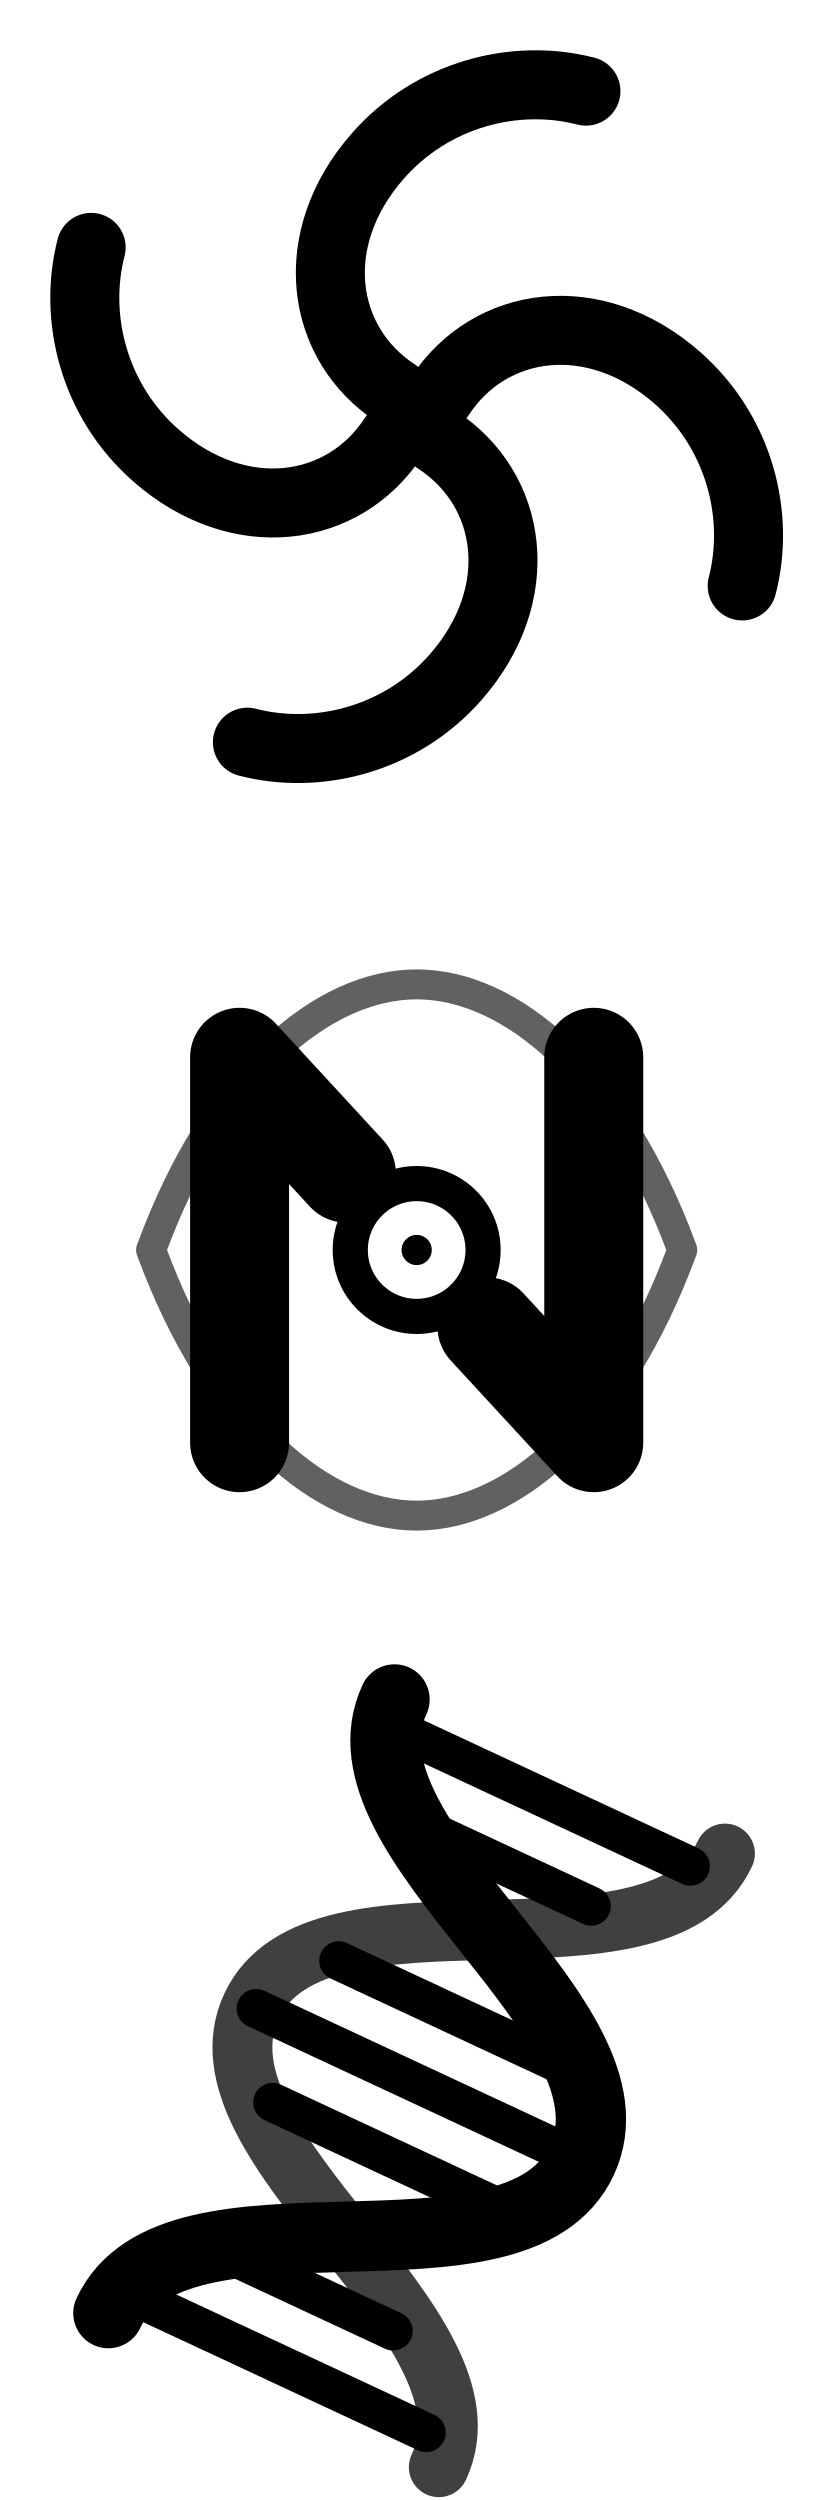
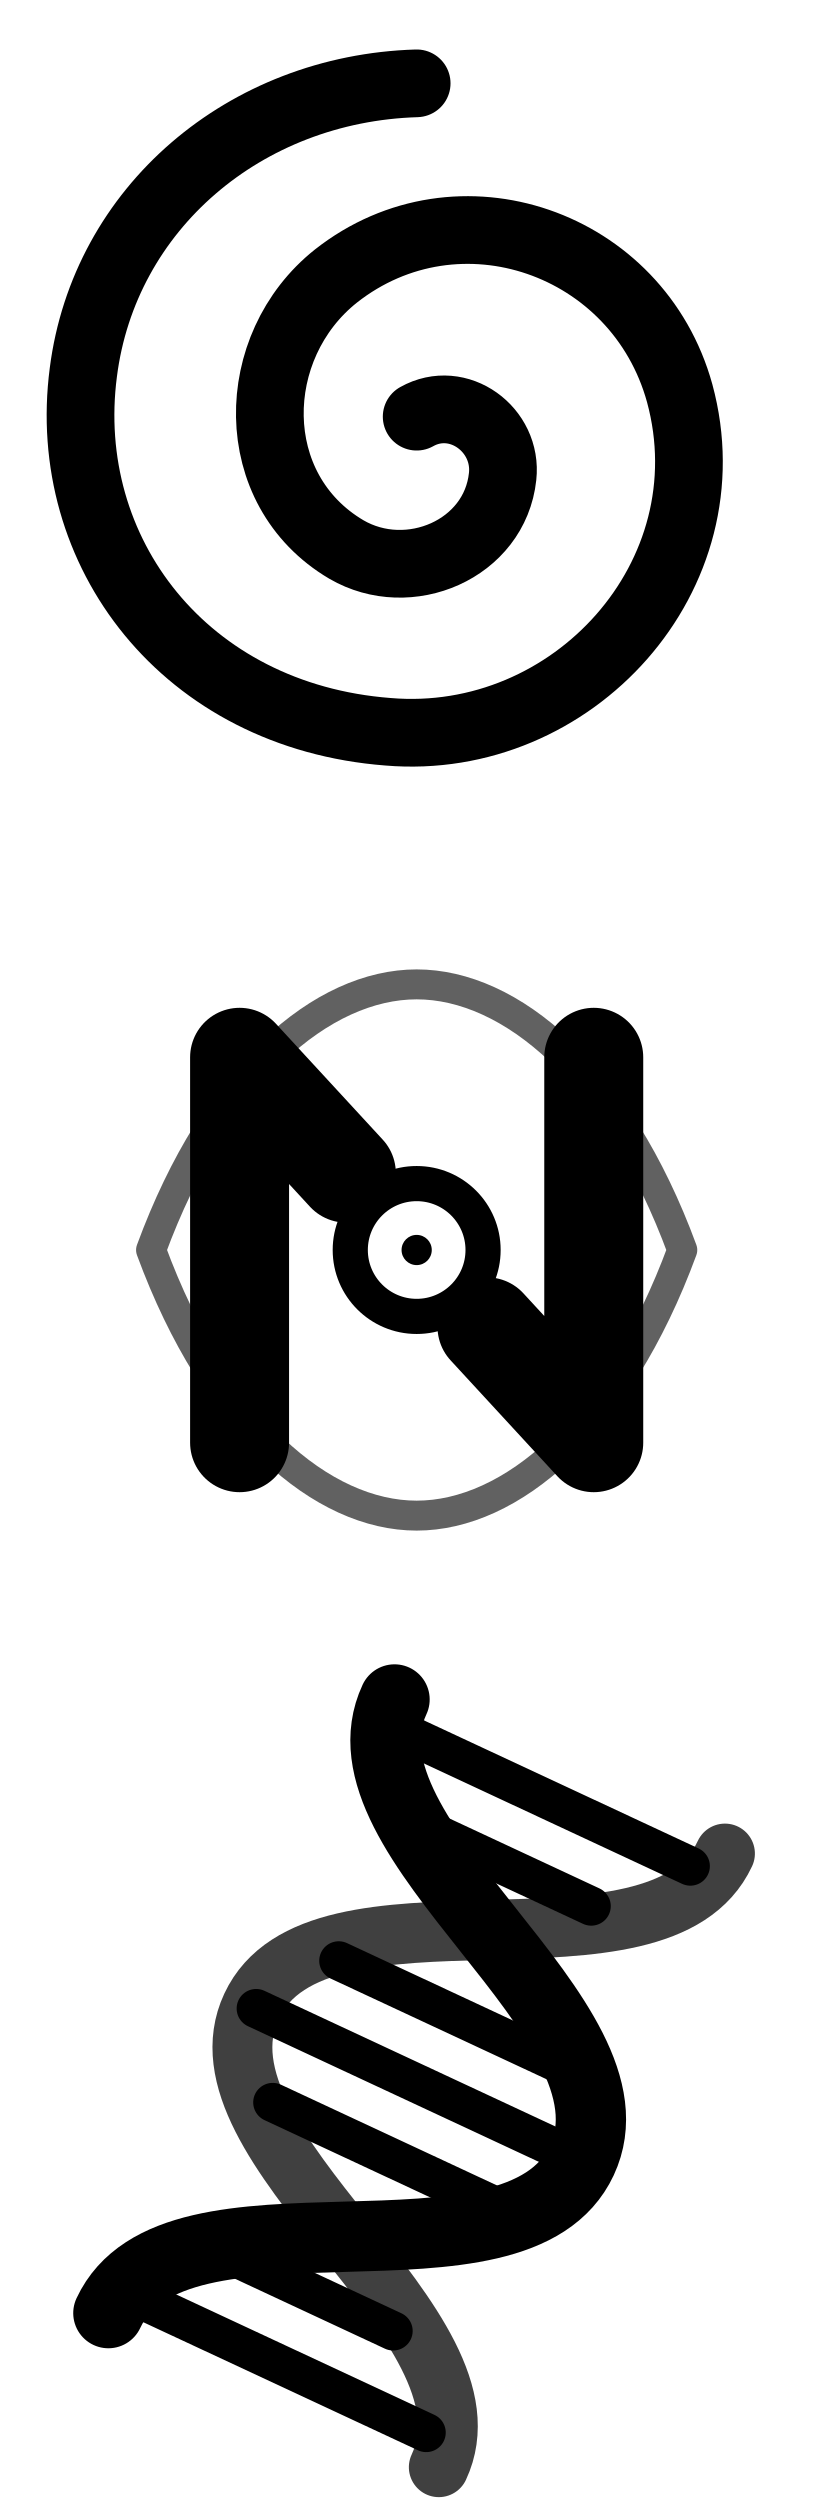
<svg xmlns="http://www.w3.org/2000/svg" width="32" height="96" viewBox="0 0 32 96" fill="none" stroke="black" stroke-linecap="round" stroke-linejoin="round">
-   <g stroke-width="2.65">
-     <path id="arm" d="M15.2 15.1c-2.9-1.9-3.5-5.9-.7-9.1 2.1-2.4 5.3-3.2 8-2.5" />
-     <use href="#arm" transform="rotate(90 16 16)" />
-     <use href="#arm" transform="rotate(180 16 16)" />
-     <use href="#arm" transform="rotate(270 16 16)" />
-   </g>
+   <path d="M16 16c1.6-.9 3.5.5 3.3 2.3-.3 2.8-3.6 4.2-6 2.8-3.9-2.3-3.8-7.8-.4-10.5 4.7-3.7 11.6-1.3 13.2 4.5 1.9 7-4.1 13.6-11.2 13C7.1 27.5 2.3 21.2 3.2 14.3 4 8 9.4 3.4 16 3.2" stroke-width="2.6" />
  <g transform="translate(0 32)">
    <path d="M5.8 16C8.3 9.2 12.4 5.8 16 5.8S23.7 9.2 26.2 16C23.7 22.8 19.6 26.2 16 26.2S8.3 22.8 5.8 16Z" stroke-width="1.15" opacity=".62" />
    <path d="M9.2 23.4V8.6l4.1 4.45m5.4 5.9 4.1 4.45V8.6" stroke-width="3.8" />
    <circle cx="16" cy="16" r="2.55" stroke-width="1.35" />
    <circle cx="16" cy="16" r=".58" fill="black" stroke="none" />
  </g>
  <g transform="translate(0 64) rotate(25 16 16)">
    <path d="M9 3c0 6 14 7 14 13S9 23 9 29" stroke-width="2.7" />
    <path d="M23 3c0 6-14 7-14 13s14 7 14 13" stroke-width="2.3" opacity=".75" />
    <path d="M10 4h12M12.8 7h6.4M11.3 13h9.4M9.2 16h13.6M11.3 19h9.4M12.8 25h6.4M10 28h12" stroke-width="1.5" />
  </g>
</svg>
